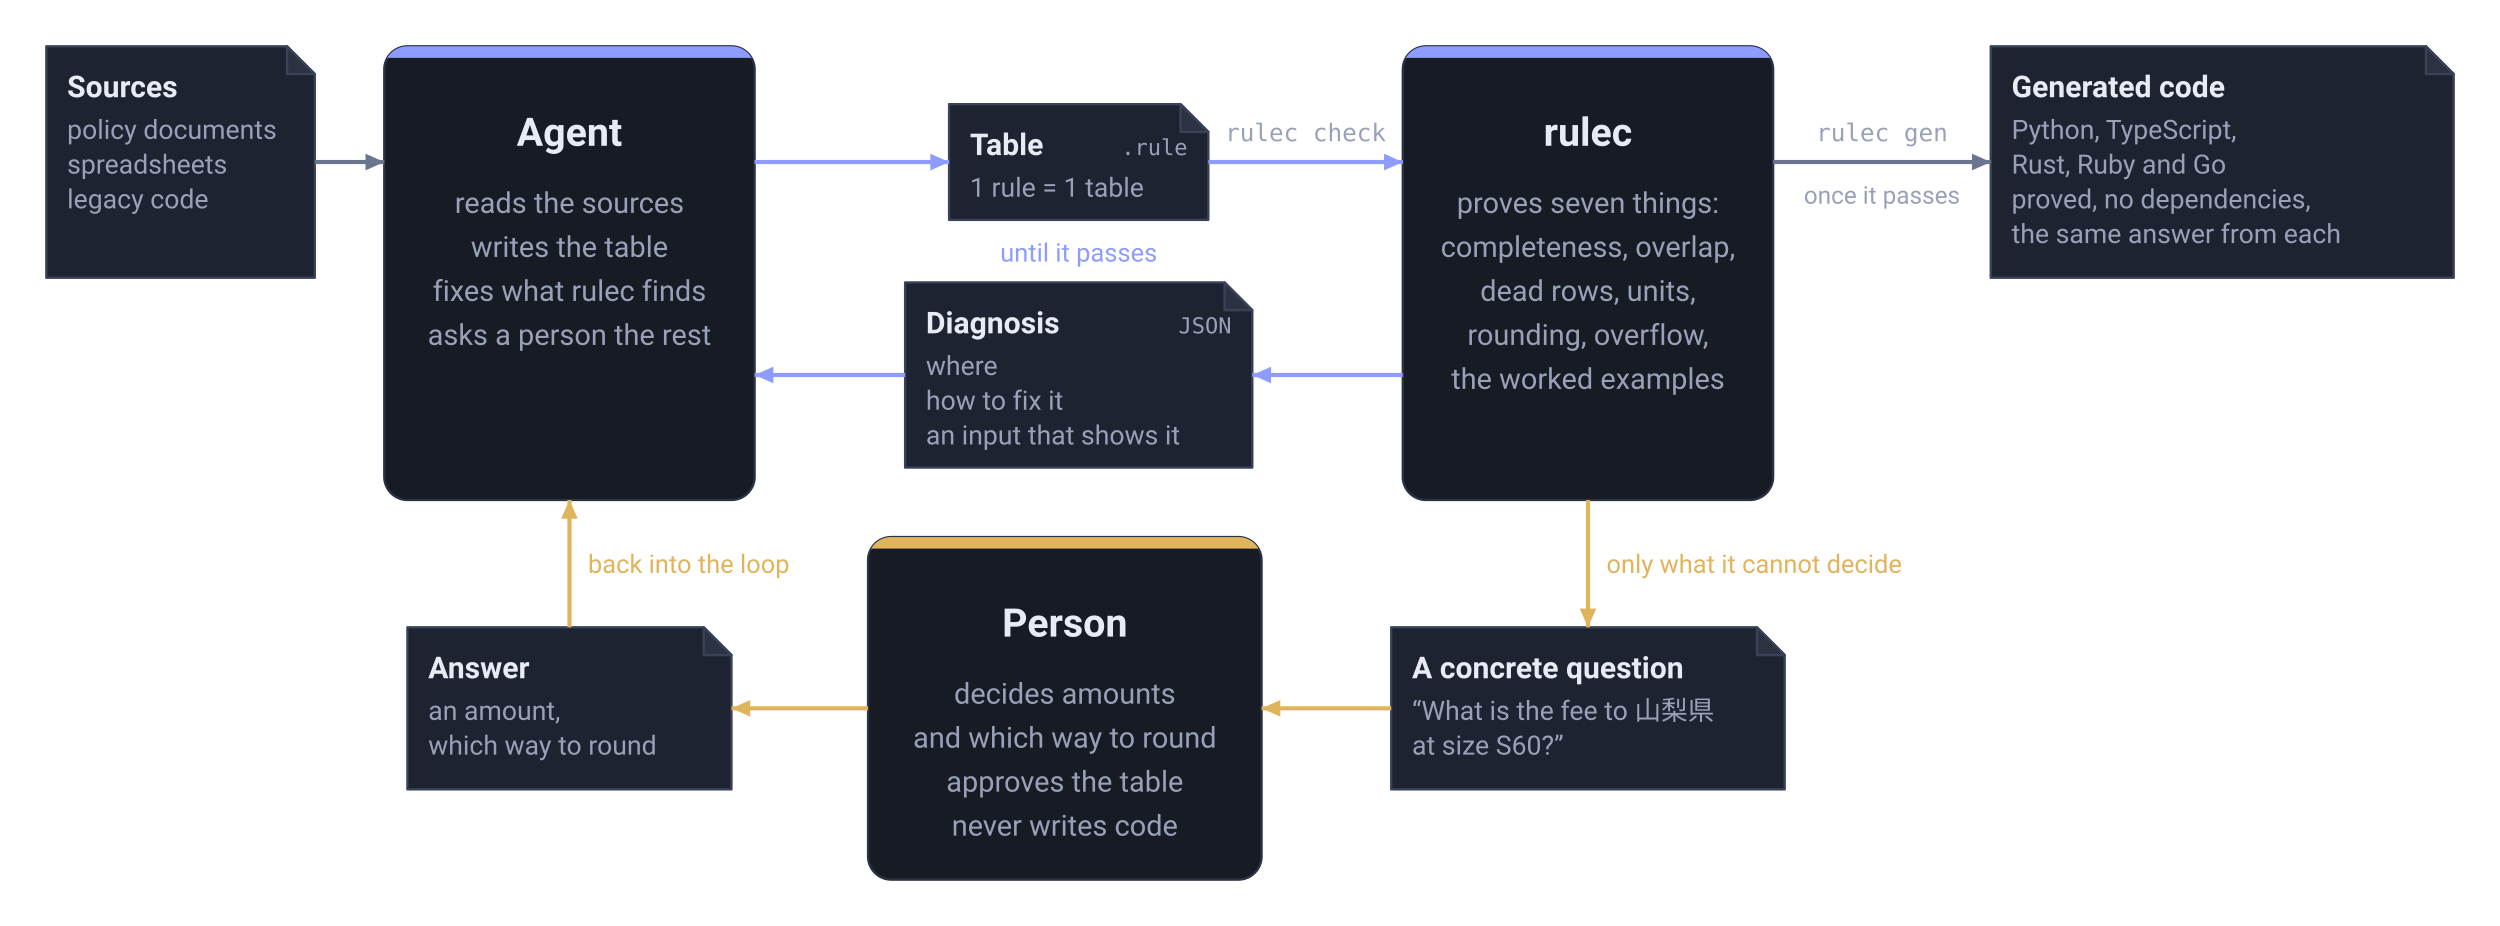
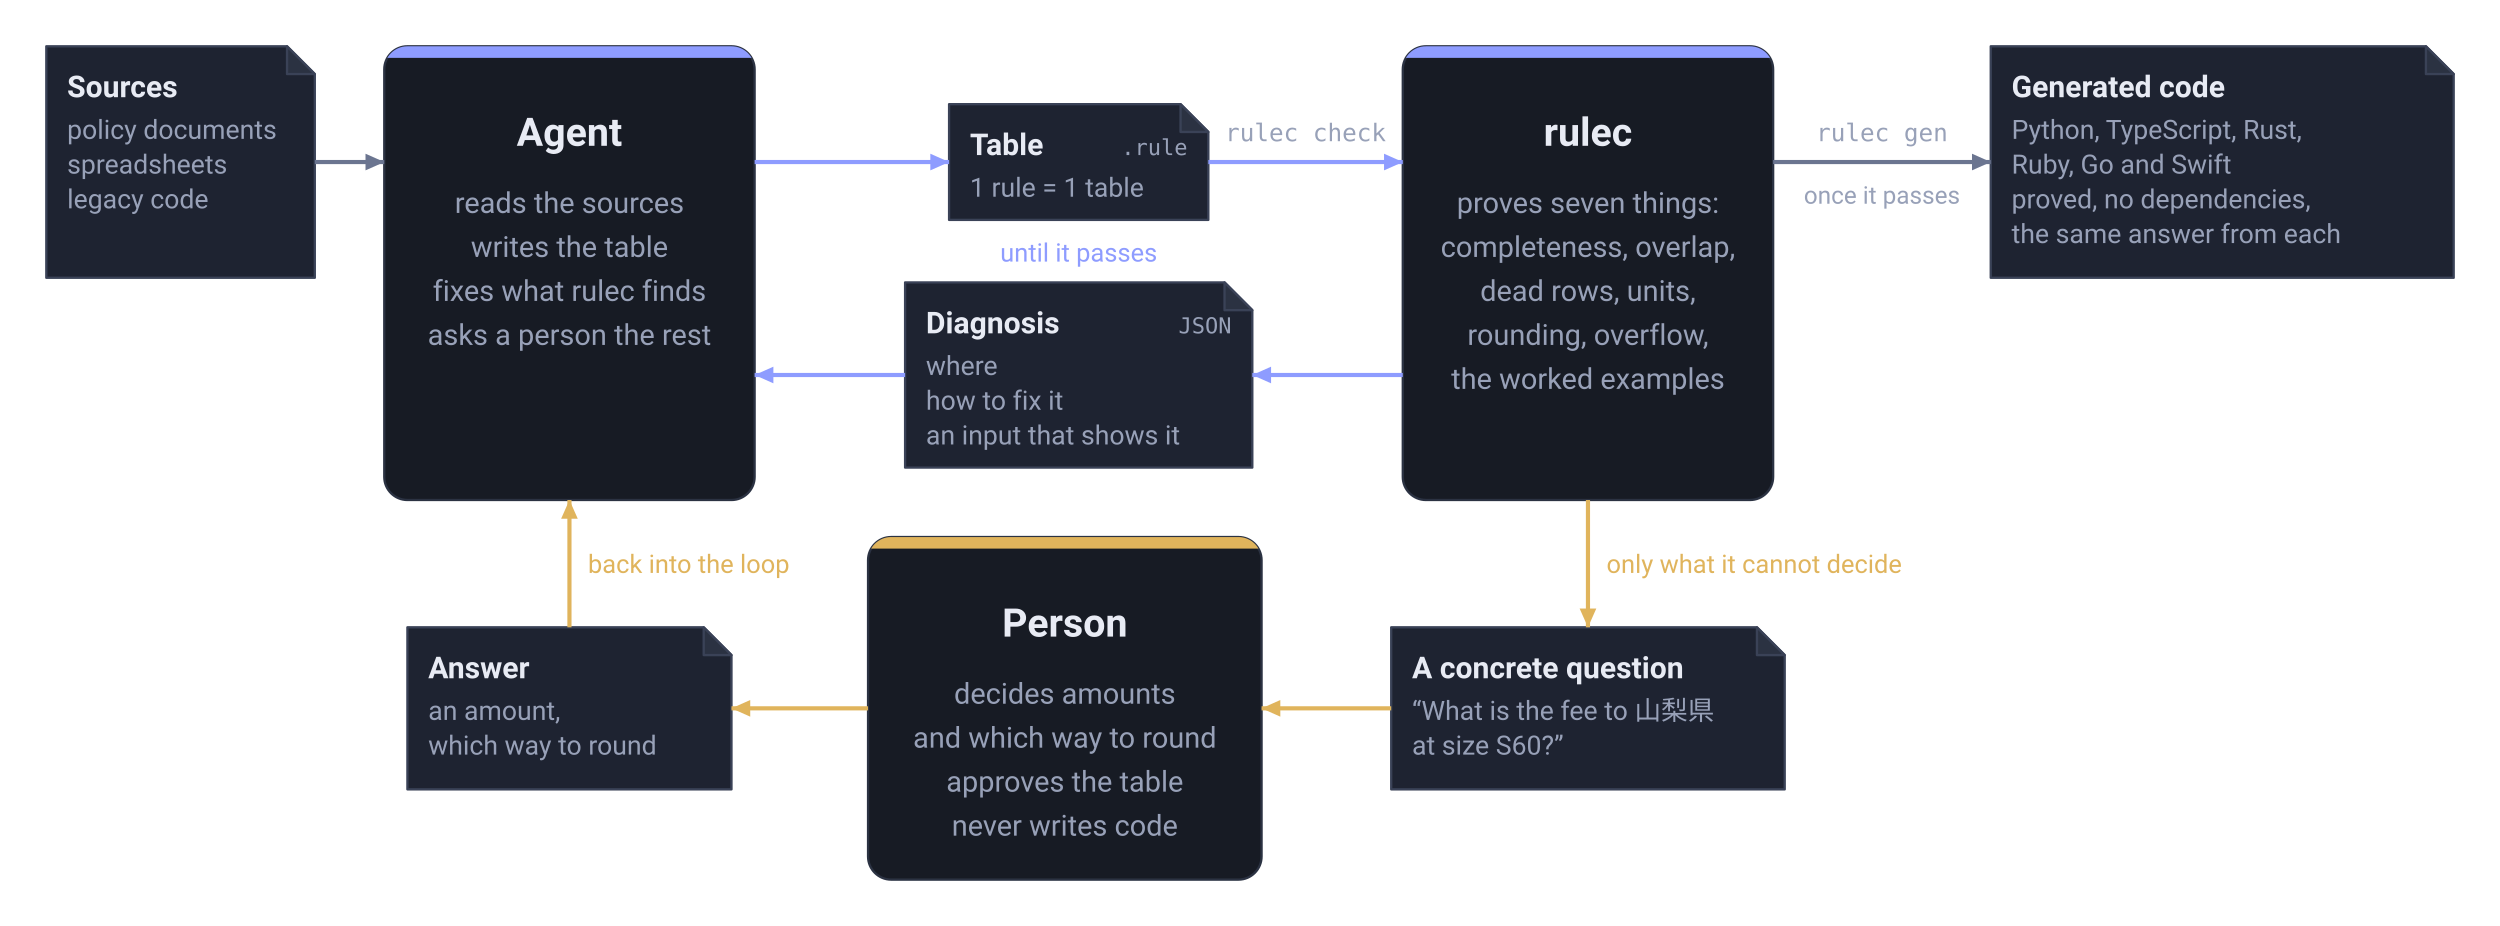
- <svg xmlns="http://www.w3.org/2000/svg" viewBox="0 0 1080 400" width="1080" height="400" role="img" aria-label="The agent reads the sources and writes the table (.rule), then runs rulec check. rulec returns a diagnosis - where, how to fix it, and an input that shows the problem - and the agent fixes the table until it passes. Only what the tool cannot decide reaches a person, as a question with a concrete case; the person answers with an amount or a rounding direction. Once the table passes, rulec gen emits proved Python, TypeScript, Rust, Ruby and Go." font-family="-apple-system, BlinkMacSystemFont, &quot;Hiragino Sans&quot;, &quot;Noto Sans JP&quot;, &quot;Yu Gothic&quot;, Meiryo, &quot;Segoe UI&quot;, Roboto, sans-serif">
+ <svg xmlns="http://www.w3.org/2000/svg" viewBox="0 0 1080 400" width="1080" height="400" role="img" aria-label="The agent reads the sources and writes the table (.rule), then runs rulec check. rulec returns a diagnosis - where, how to fix it, and an input that shows the problem - and the agent fixes the table until it passes. Only what the tool cannot decide reaches a person, as a question with a concrete case; the person answers with an amount or a rounding direction. Once the table passes, rulec gen emits proved Python, TypeScript, Rust, Ruby, Go and Swift." font-family="-apple-system, BlinkMacSystemFont, &quot;Hiragino Sans&quot;, &quot;Noto Sans JP&quot;, &quot;Yu Gothic&quot;, Meiryo, &quot;Segoe UI&quot;, Roboto, sans-serif">
  <defs>
    <marker id="head-neutral" viewBox="0 0 10 10" refX="9" refY="5" markerWidth="9" markerHeight="9" markerUnits="userSpaceOnUse" orient="auto">
      <path d="M0,1 L9,5 L0,9 Z" fill="#6b7590" />
    </marker>
    <marker id="head-accent" viewBox="0 0 10 10" refX="9" refY="5" markerWidth="9" markerHeight="9" markerUnits="userSpaceOnUse" orient="auto">
      <path d="M0,1 L9,5 L0,9 Z" fill="#8e9cff" />
    </marker>
    <marker id="head-human" viewBox="0 0 10 10" refX="9" refY="5" markerWidth="9" markerHeight="9" markerUnits="userSpaceOnUse" orient="auto">
      <path d="M0,1 L9,5 L0,9 Z" fill="#e0b45c" />
    </marker>
  </defs>
  <clipPath id="clip-agent">
    <rect x="166" y="20" width="160" height="196" rx="10" />
  </clipPath>
  <rect x="166" y="20" width="160" height="196" rx="10" fill="#171b24" stroke="#2b3242" />
  <rect x="166" y="20" width="160" height="5" fill="#8e9cff" clip-path="url(#clip-agent)" />
  <text x="246.0" y="63" font-size="17" font-weight="700" text-anchor="middle" fill="#e8ebf4">Agent</text>
  <text x="246.0" y="92" font-size="12.5" font-weight="400" text-anchor="middle" fill="#98a1b8">reads the sources</text>
  <text x="246.0" y="111" font-size="12.5" font-weight="400" text-anchor="middle" fill="#98a1b8">writes the table</text>
  <text x="246.0" y="130" font-size="12.5" font-weight="400" text-anchor="middle" fill="#98a1b8">fixes what rulec finds</text>
  <text x="246.0" y="149" font-size="12.5" font-weight="400" text-anchor="middle" fill="#98a1b8">asks a person the rest</text>
  <clipPath id="clip-rulec">
    <rect x="606" y="20" width="160" height="196" rx="10" />
  </clipPath>
  <rect x="606" y="20" width="160" height="196" rx="10" fill="#171b24" stroke="#2b3242" />
  <rect x="606" y="20" width="160" height="5" fill="#8e9cff" clip-path="url(#clip-rulec)" />
  <text x="686.0" y="63" font-size="17" font-weight="700" text-anchor="middle" fill="#e8ebf4">rulec</text>
  <text x="686.0" y="92" font-size="12.5" font-weight="400" text-anchor="middle" fill="#98a1b8">proves seven things:</text>
  <text x="686.0" y="111" font-size="12.5" font-weight="400" text-anchor="middle" fill="#98a1b8">completeness, overlap,</text>
  <text x="686.0" y="130" font-size="12.5" font-weight="400" text-anchor="middle" fill="#98a1b8">dead rows, units,</text>
  <text x="686.0" y="149" font-size="12.5" font-weight="400" text-anchor="middle" fill="#98a1b8">rounding, overflow,</text>
  <text x="686.0" y="168" font-size="12.5" font-weight="400" text-anchor="middle" fill="#98a1b8">the worked examples</text>
  <clipPath id="clip-person">
    <rect x="375" y="232" width="170" height="148" rx="10" />
  </clipPath>
  <rect x="375" y="232" width="170" height="148" rx="10" fill="#171b24" stroke="#2b3242" />
  <rect x="375" y="232" width="170" height="5" fill="#e0b45c" clip-path="url(#clip-person)" />
  <text x="460.0" y="275" font-size="17" font-weight="700" text-anchor="middle" fill="#e8ebf4">Person</text>
  <text x="460.0" y="304" font-size="12.5" font-weight="400" text-anchor="middle" fill="#98a1b8">decides amounts</text>
  <text x="460.0" y="323" font-size="12.5" font-weight="400" text-anchor="middle" fill="#98a1b8">and which way to round</text>
  <text x="460.0" y="342" font-size="12.5" font-weight="400" text-anchor="middle" fill="#98a1b8">approves the table</text>
  <text x="460.0" y="361" font-size="12.5" font-weight="400" text-anchor="middle" fill="#98a1b8">never writes code</text>
  <path d="M20,20 H124 L136,32 V120 H20 Z" fill="#1e2331" stroke="#3a4257" stroke-linejoin="round" />
  <path d="M124,20 V32 H136 Z" fill="#2b3242" stroke="#3a4257" stroke-linejoin="round" />
  <text x="29" y="42" font-size="13" font-weight="600" text-anchor="start" fill="#e8ebf4">Sources</text>
  <text x="29" y="60" font-size="11.5" font-weight="400" text-anchor="start" fill="#98a1b8">policy documents</text>
  <text x="29" y="75" font-size="11.5" font-weight="400" text-anchor="start" fill="#98a1b8">spreadsheets</text>
  <text x="29" y="90" font-size="11.5" font-weight="400" text-anchor="start" fill="#98a1b8">legacy code</text>
  <path d="M410,45 H510 L522,57 V95 H410 Z" fill="#1e2331" stroke="#3a4257" stroke-linejoin="round" />
  <path d="M510,45 V57 H522 Z" fill="#2b3242" stroke="#3a4257" stroke-linejoin="round" />
  <text x="419" y="67" font-size="13" font-weight="600" text-anchor="start" fill="#e8ebf4">Table</text>
  <text x="513" y="67" font-size="9.5" font-weight="400" text-anchor="end" fill="#98a1b8" font-family="ui-monospace, SFMono-Regular, Menlo, Consolas, monospace">.rule</text>
  <text x="419" y="85" font-size="11.5" font-weight="400" text-anchor="start" fill="#98a1b8">1 rule = 1 table</text>
  <path d="M391,122 H529 L541,134 V202 H391 Z" fill="#1e2331" stroke="#3a4257" stroke-linejoin="round" />
  <path d="M529,122 V134 H541 Z" fill="#2b3242" stroke="#3a4257" stroke-linejoin="round" />
  <text x="400" y="144" font-size="13" font-weight="600" text-anchor="start" fill="#e8ebf4">Diagnosis</text>
  <text x="532" y="144" font-size="9.5" font-weight="400" text-anchor="end" fill="#98a1b8" font-family="ui-monospace, SFMono-Regular, Menlo, Consolas, monospace">JSON</text>
  <text x="400" y="162" font-size="11.5" font-weight="400" text-anchor="start" fill="#98a1b8">where</text>
  <text x="400" y="177" font-size="11.5" font-weight="400" text-anchor="start" fill="#98a1b8">how to fix it</text>
  <text x="400" y="192" font-size="11.5" font-weight="400" text-anchor="start" fill="#98a1b8">an input that shows it</text>
  <path d="M860,20 H1048 L1060,32 V120 H860 Z" fill="#1e2331" stroke="#3a4257" stroke-linejoin="round" />
  <path d="M1048,20 V32 H1060 Z" fill="#2b3242" stroke="#3a4257" stroke-linejoin="round" />
  <text x="869" y="42" font-size="13" font-weight="600" text-anchor="start" fill="#e8ebf4">Generated code</text>
-   <text x="869" y="60" font-size="11.5" font-weight="400" text-anchor="start" fill="#98a1b8">Python, TypeScript,</text>
-   <text x="869" y="75" font-size="11.5" font-weight="400" text-anchor="start" fill="#98a1b8">Rust, Ruby and Go</text>
+   <text x="869" y="60" font-size="11.5" font-weight="400" text-anchor="start" fill="#98a1b8">Python, TypeScript, Rust,</text>
+   <text x="869" y="75" font-size="11.5" font-weight="400" text-anchor="start" fill="#98a1b8">Ruby, Go and Swift</text>
  <text x="869" y="90" font-size="11.5" font-weight="400" text-anchor="start" fill="#98a1b8">proved, no dependencies,</text>
  <text x="869" y="105" font-size="11.5" font-weight="400" text-anchor="start" fill="#98a1b8">the same answer from each</text>
  <path d="M601,271 H759 L771,283 V341 H601 Z" fill="#1e2331" stroke="#3a4257" stroke-linejoin="round" />
  <path d="M759,271 V283 H771 Z" fill="#2b3242" stroke="#3a4257" stroke-linejoin="round" />
  <text x="610" y="293" font-size="13" font-weight="600" text-anchor="start" fill="#e8ebf4">A concrete question</text>
  <text x="610" y="311" font-size="11.5" font-weight="400" text-anchor="start" fill="#98a1b8">“What is the fee to 山梨県</text>
  <text x="610" y="326" font-size="11.5" font-weight="400" text-anchor="start" fill="#98a1b8">at size S60?”</text>
  <path d="M176,271 H304 L316,283 V341 H176 Z" fill="#1e2331" stroke="#3a4257" stroke-linejoin="round" />
  <path d="M304,271 V283 H316 Z" fill="#2b3242" stroke="#3a4257" stroke-linejoin="round" />
  <text x="185" y="293" font-size="13" font-weight="600" text-anchor="start" fill="#e8ebf4">Answer</text>
  <text x="185" y="311" font-size="11.5" font-weight="400" text-anchor="start" fill="#98a1b8">an amount,</text>
  <text x="185" y="326" font-size="11.5" font-weight="400" text-anchor="start" fill="#98a1b8">which way to round</text>
  <line x1="136" y1="70" x2="166" y2="70" stroke="#6b7590" stroke-width="1.8" marker-end="url(#head-neutral)" />
  <line x1="326" y1="70" x2="410" y2="70" stroke="#8e9cff" stroke-width="1.8" marker-end="url(#head-accent)" />
  <line x1="522" y1="70" x2="606" y2="70" stroke="#8e9cff" stroke-width="1.8" marker-end="url(#head-accent)" />
  <text x="564.0" y="61" font-size="10.5" font-weight="400" text-anchor="middle" fill="#98a1b8" font-family="ui-monospace, SFMono-Regular, Menlo, Consolas, monospace">rulec check</text>
  <line x1="606" y1="162" x2="541" y2="162" stroke="#8e9cff" stroke-width="1.8" marker-end="url(#head-accent)" />
  <line x1="391" y1="162" x2="326" y2="162" stroke="#8e9cff" stroke-width="1.8" marker-end="url(#head-accent)" />
  <text x="466.0" y="113" font-size="11" font-weight="400" text-anchor="middle" fill="#8e9cff">until it passes</text>
  <line x1="766" y1="70" x2="860" y2="70" stroke="#6b7590" stroke-width="1.8" marker-end="url(#head-neutral)" />
  <text x="813.0" y="61" font-size="10.5" font-weight="400" text-anchor="middle" fill="#98a1b8" font-family="ui-monospace, SFMono-Regular, Menlo, Consolas, monospace">rulec gen</text>
  <text x="813.0" y="88" font-size="10.5" font-weight="400" text-anchor="middle" fill="#98a1b8">once it passes</text>
  <line x1="686" y1="216" x2="686" y2="271" stroke="#e0b45c" stroke-width="1.8" marker-end="url(#head-human)" />
  <text x="694" y="247.5" font-size="11" font-weight="400" text-anchor="start" fill="#e0b45c">only what it cannot decide</text>
  <line x1="601" y1="306" x2="545" y2="306" stroke="#e0b45c" stroke-width="1.8" marker-end="url(#head-human)" />
  <line x1="375" y1="306" x2="316" y2="306" stroke="#e0b45c" stroke-width="1.8" marker-end="url(#head-human)" />
  <line x1="246" y1="271" x2="246" y2="216" stroke="#e0b45c" stroke-width="1.8" marker-end="url(#head-human)" />
  <text x="254" y="247.5" font-size="11" font-weight="400" text-anchor="start" fill="#e0b45c">back into the loop</text>
</svg>
